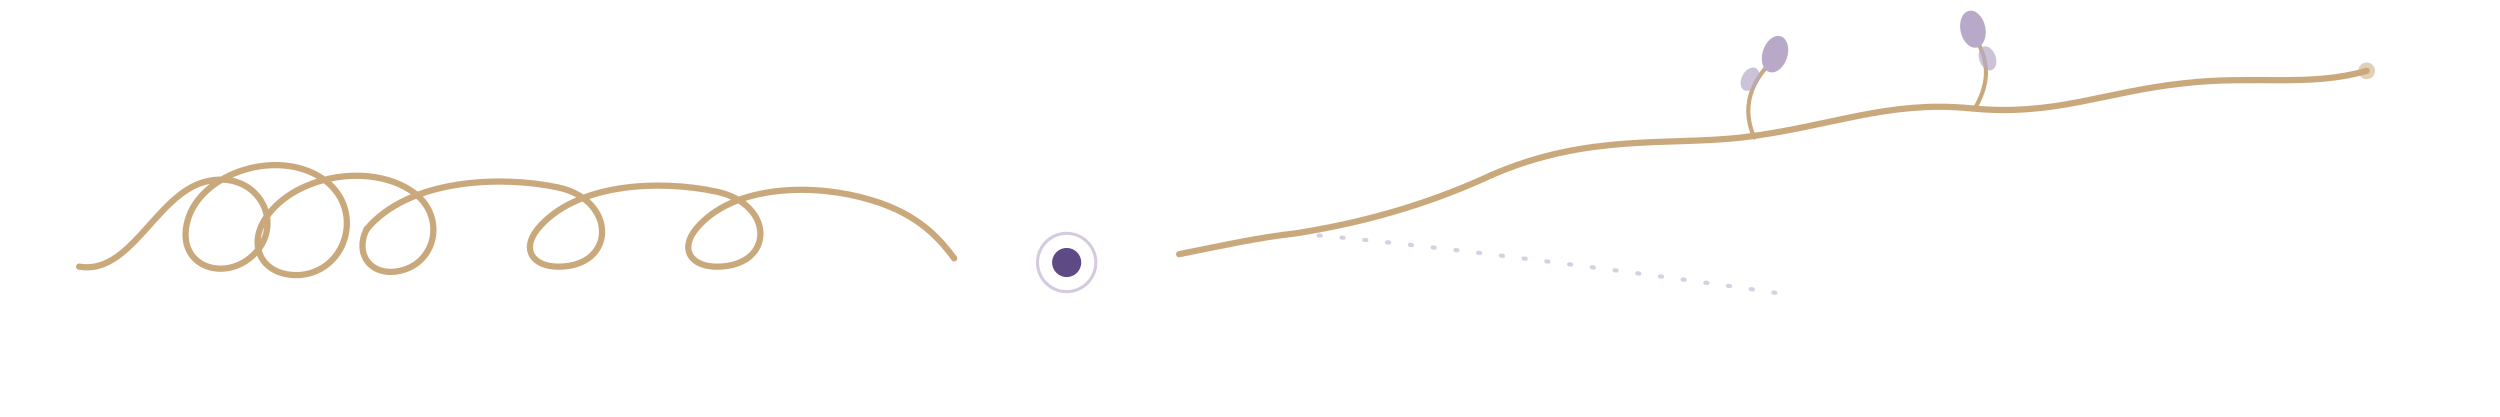
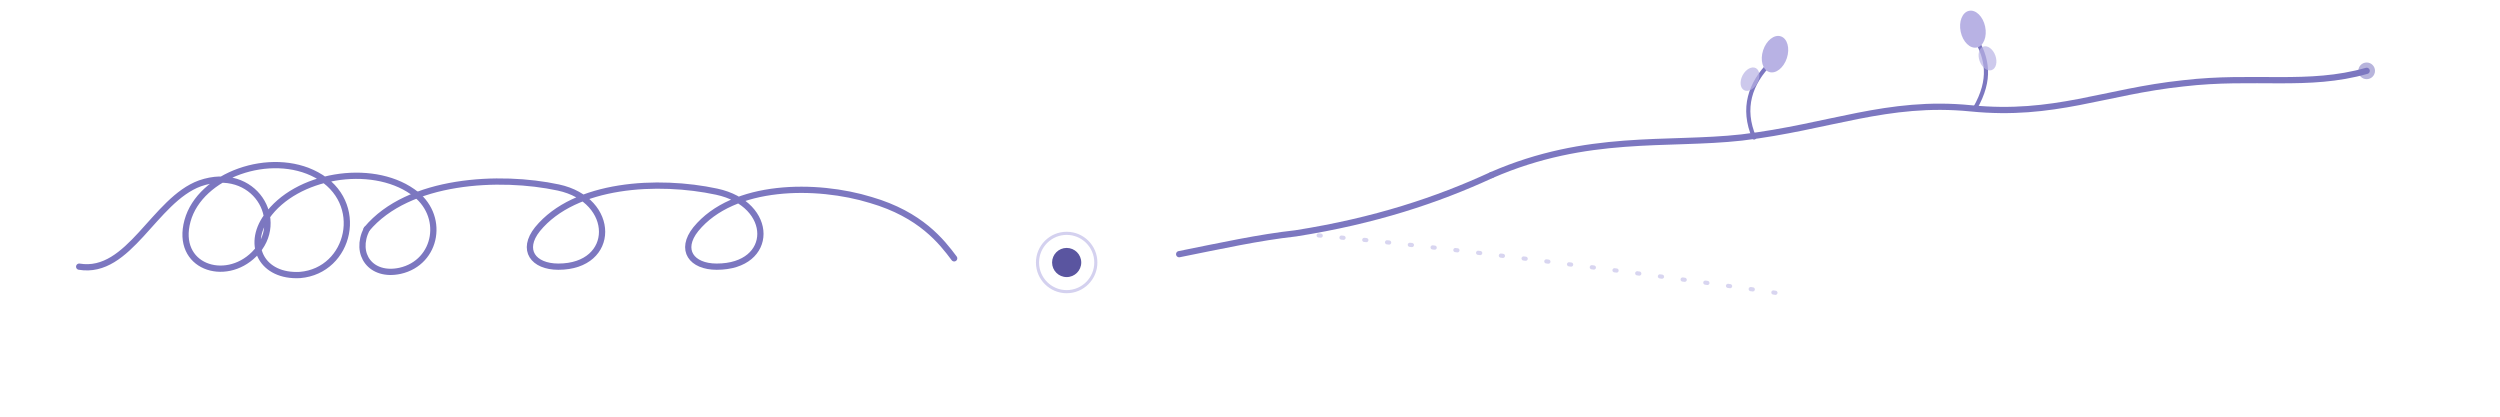
<svg xmlns="http://www.w3.org/2000/svg" width="1200" height="200" viewBox="0 0 1200 200" role="img" aria-label="One hand-drawn line moving from tangled survival loops, through steadier repeating loops, into a pause at a still point, then a choice where an old path is left behind, opening into a spacious, gently rising, imperfect path with lavender blooming from it">
-   <path class="draw-1" pathLength="1" d="M38 128        C 62 132, 74 96, 96 88 C 122 79, 138 106, 122 122 C 108 136, 84 128, 90 106        C 96 84, 130 72, 152 84 C 176 97, 168 130, 144 132 C 126 133, 118 118, 128 104        C 142 84, 178 78, 198 92 C 214 103, 210 126, 192 130 C 178 133, 170 122, 176 110" fill="none" stroke="#C9A87C" stroke-width="3" stroke-linecap="round" />
-   <path class="draw-2" pathLength="1" d="M176 110        C 196 86, 240 84, 268 90 C 296 96, 296 128, 268 128 C 256 128, 250 120, 258 110        C 276 88, 316 86, 344 92 C 372 98, 372 128, 344 128 C 332 128, 326 120, 334 110        C 352 88, 392 88, 418 96 C 442 103, 452 116, 458 124" fill="none" stroke="#C9A87C" stroke-width="3" stroke-linecap="round" />
-   <circle class="draw-dot" cx="512" cy="126" r="7" fill="#5E4B85" />
-   <circle class="draw-dot" cx="512" cy="126" r="14" fill="none" stroke="#B8A9C999" stroke-width="1.5" />
-   <path class="draw-ghost" pathLength="1" d="M622 112 C 668 116, 716 122, 762 128 C 800 133, 836 138, 862 142" fill="none" stroke="#B8A9C98C" stroke-width="2" stroke-linecap="round" stroke-dasharray="1 10" />
-   <path class="draw-3" pathLength="1" d="M566 122 C 586 118, 604 114, 622 112        C 660 106, 690 96, 716 84" fill="none" stroke="#C9A87C" stroke-width="3" stroke-linecap="round" />
-   <path class="draw-4" pathLength="1" d="M716 84        C 762 64, 800 70, 836 66 C 878 61, 906 48, 946 52 C 986 56, 1010 44, 1048 40        C 1082 36, 1108 42, 1136 34" fill="none" stroke="#C9A87C" stroke-width="3" stroke-linecap="round" />
+   <path class="draw-1" pathLength="1" d="M38 128        C 62 132, 74 96, 96 88 C 122 79, 138 106, 122 122 C 108 136, 84 128, 90 106        C 96 84, 130 72, 152 84 C 176 97, 168 130, 144 132 C 126 133, 118 118, 128 104        C 142 84, 178 78, 198 92 C 214 103, 210 126, 192 130 C 178 133, 170 122, 176 110" fill="none" stroke="#7C77C0" stroke-width="3" stroke-linecap="round" />
+   <path class="draw-2" pathLength="1" d="M176 110        C 196 86, 240 84, 268 90 C 296 96, 296 128, 268 128 C 256 128, 250 120, 258 110        C 276 88, 316 86, 344 92 C 372 98, 372 128, 344 128 C 332 128, 326 120, 334 110        C 352 88, 392 88, 418 96 C 442 103, 452 116, 458 124" fill="none" stroke="#7C77C0" stroke-width="3" stroke-linecap="round" />
+   <circle class="draw-dot" cx="512" cy="126" r="7" fill="#5A55A0" />
+   <circle class="draw-dot" cx="512" cy="126" r="14" fill="none" stroke="#B8B2E499" stroke-width="1.5" />
+   <path class="draw-ghost" pathLength="1" d="M622 112 C 668 116, 716 122, 762 128 C 800 133, 836 138, 862 142" fill="none" stroke="#B8B2E48C" stroke-width="2" stroke-linecap="round" stroke-dasharray="1 10" />
+   <path class="draw-3" pathLength="1" d="M566 122 C 586 118, 604 114, 622 112        C 660 106, 690 96, 716 84" fill="none" stroke="#7C77C0" stroke-width="3" stroke-linecap="round" />
+   <path class="draw-4" pathLength="1" d="M716 84        C 762 64, 800 70, 836 66 C 878 61, 906 48, 946 52 C 986 56, 1010 44, 1048 40        C 1082 36, 1108 42, 1136 34" fill="none" stroke="#7C77C0" stroke-width="3" stroke-linecap="round" />
  <g class="draw-bloom">
-     <g stroke="#C9A87C" stroke-width="2" fill="none" stroke-linecap="round">
+     <g stroke="#7C77C0" stroke-width="2" fill="none" stroke-linecap="round">
      <path d="M842 66 C 836 52, 840 40, 850 30" />
      <path d="M948 52 C 956 38, 954 28, 948 18" />
    </g>
-     <g fill="#B8A9C9">
+     <g fill="#B8B2E4">
      <ellipse cx="852" cy="26" rx="6" ry="9" transform="rotate(18 852 26)" />
      <ellipse cx="947" cy="14" rx="6" ry="9" transform="rotate(-12 947 14)" />
    </g>
-     <g fill="#B8A9C9" opacity="0.7">
+     <g fill="#B8B2E4" opacity="0.7">
      <ellipse cx="840" cy="38" rx="4" ry="6" transform="rotate(28 840 38)" />
      <ellipse cx="954" cy="28" rx="4" ry="6" transform="rotate(-20 954 28)" />
    </g>
-     <circle cx="1136" cy="34" r="4" fill="#C9A87C8C" />
+     <circle cx="1136" cy="34" r="4" fill="#7C77C08C" />
  </g>
</svg>
